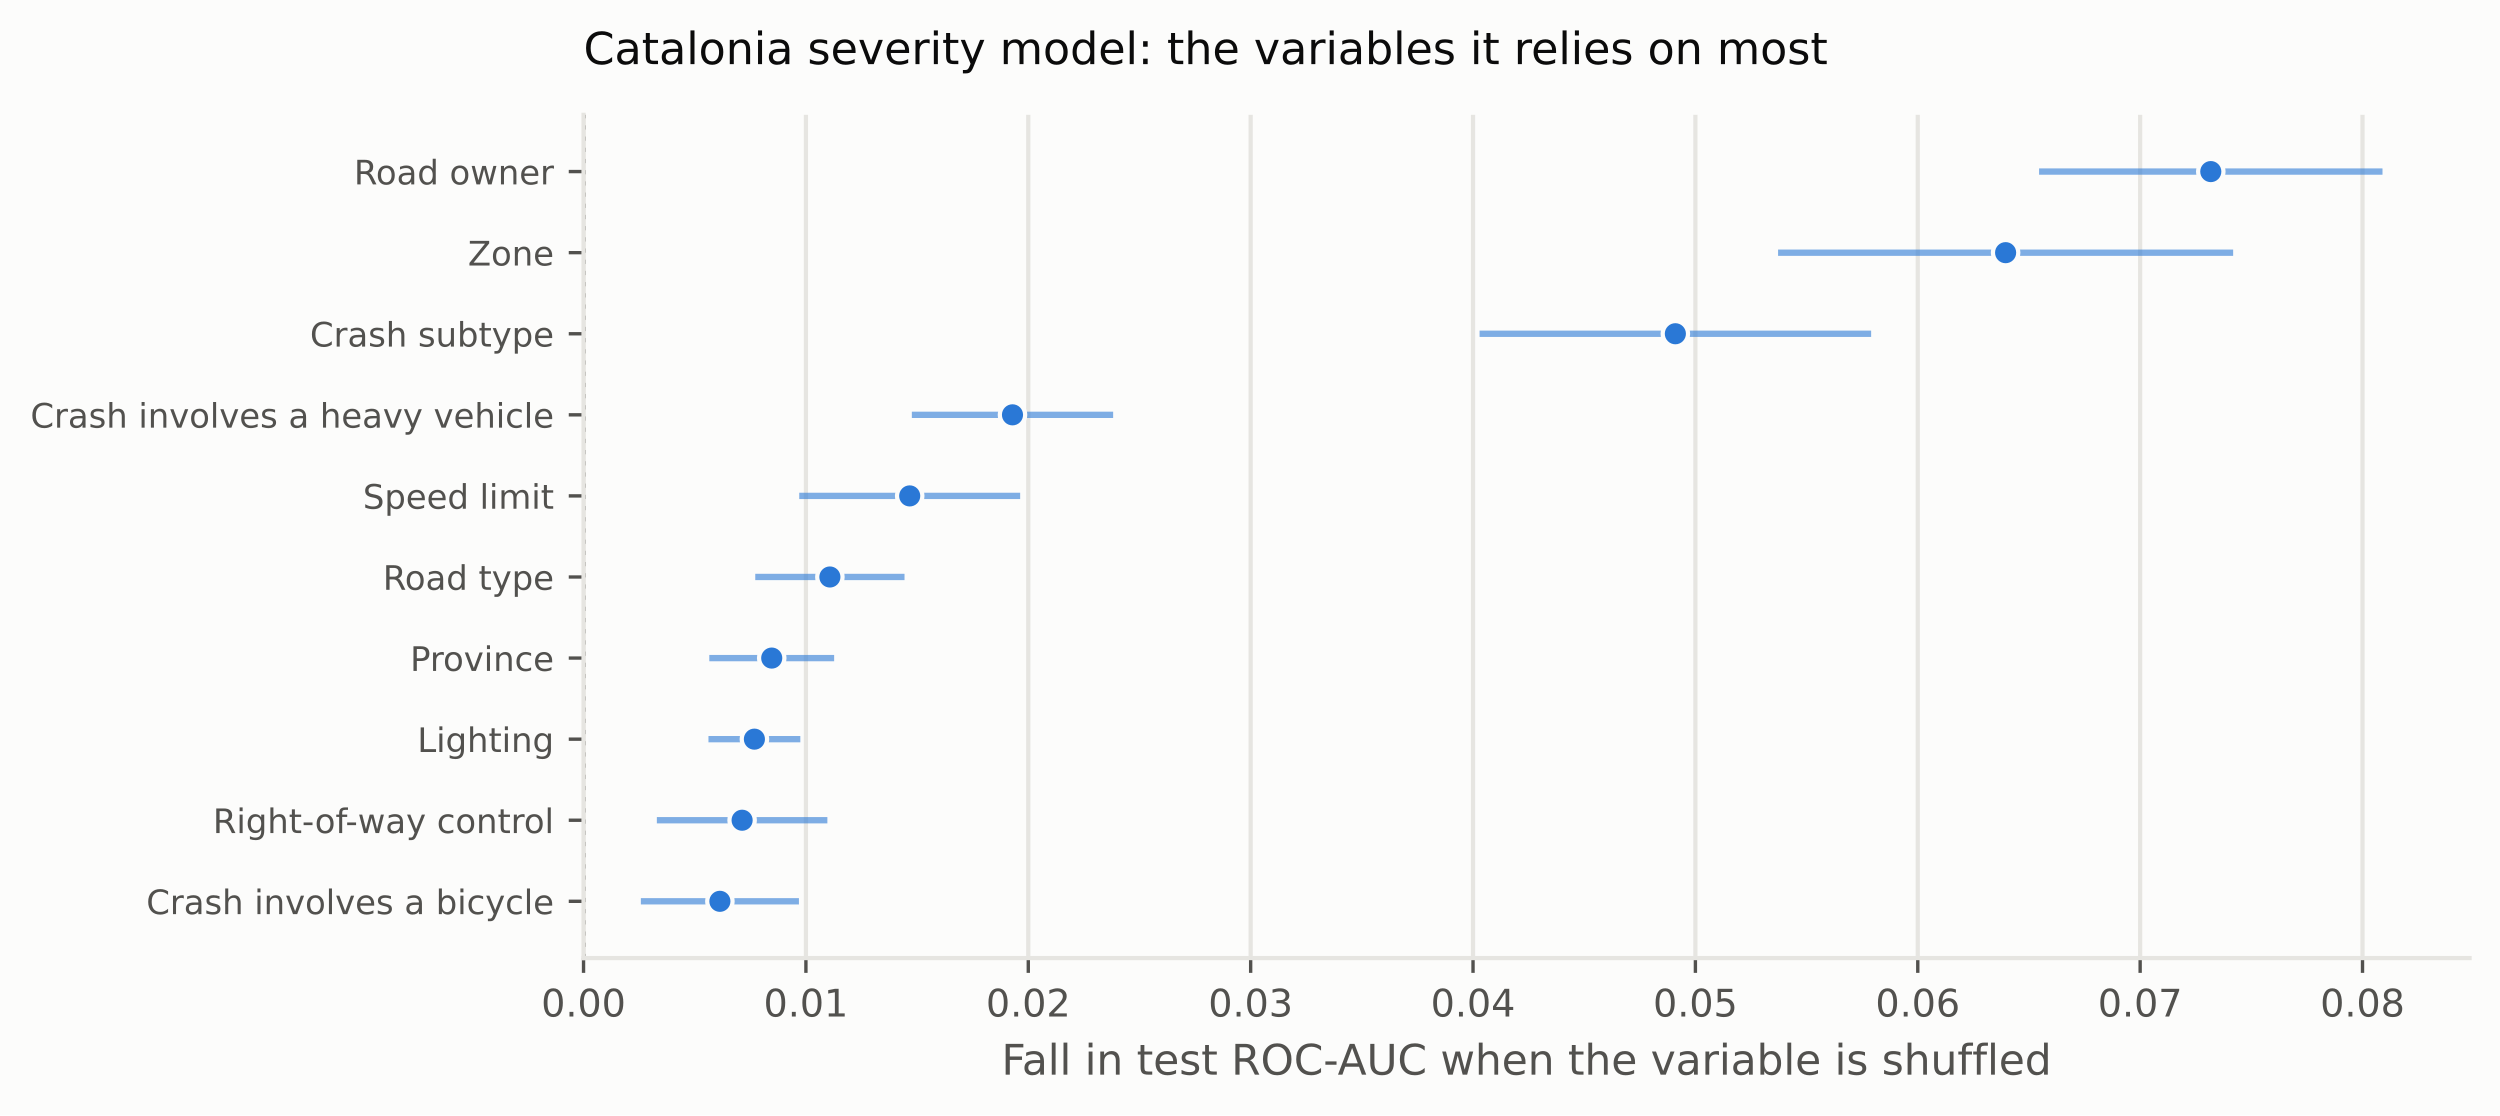
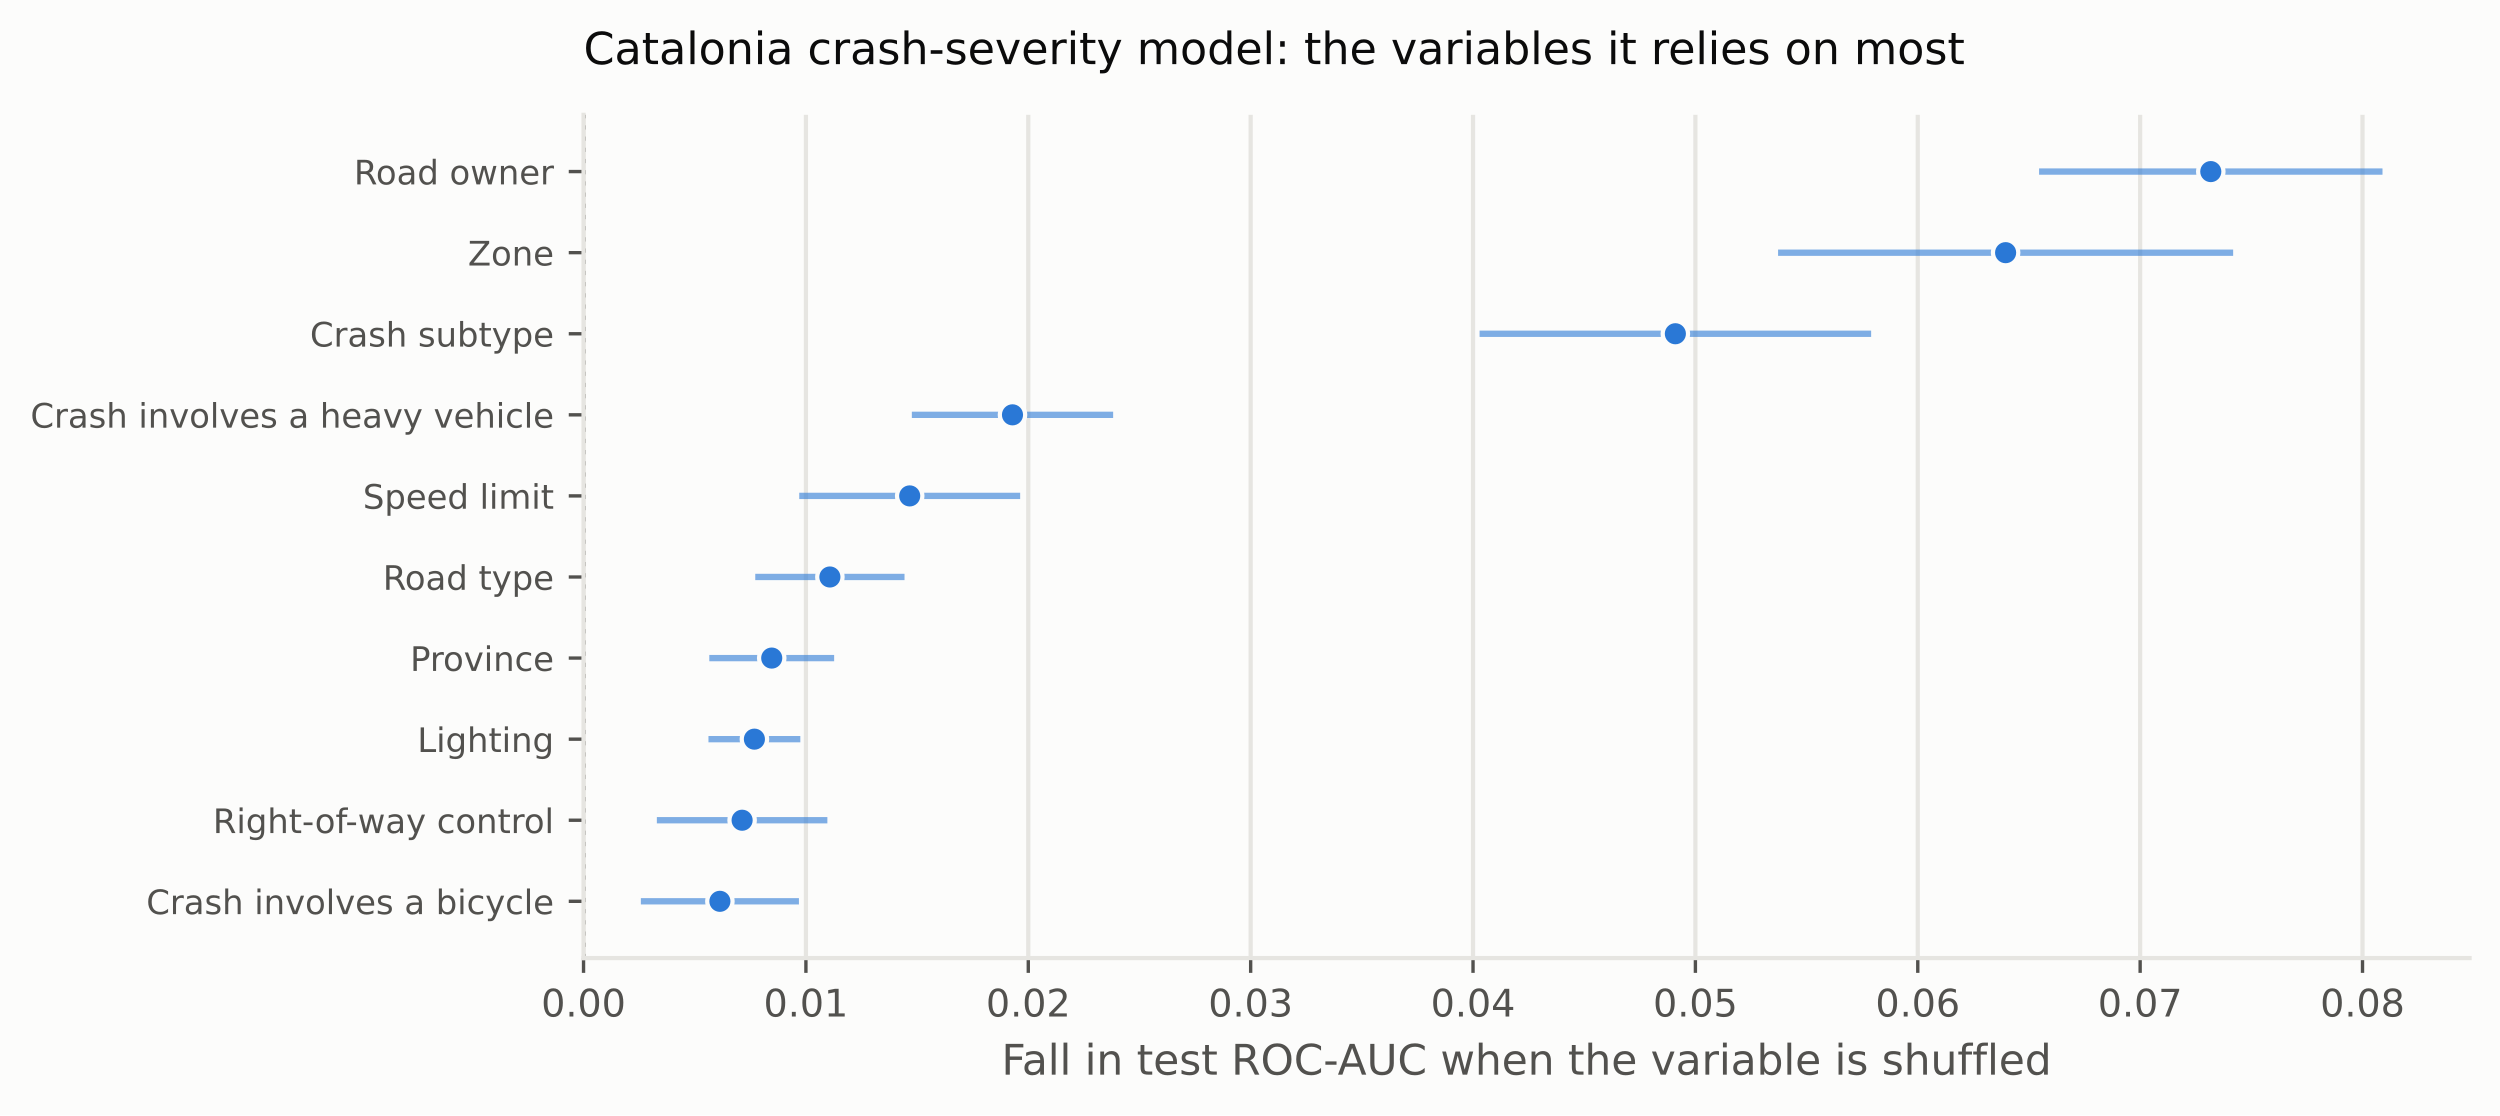
<svg xmlns="http://www.w3.org/2000/svg" xmlns:xlink="http://www.w3.org/1999/xlink" width="591.716pt" height="263.963pt" viewBox="0 0 591.716 263.963" version="1.1">
  <defs>
    <style type="text/css">*{stroke-linejoin: round; stroke-linecap: butt}</style>
  </defs>
  <g id="figure_1">
    <g id="patch_1">
      <path d="M 0 263.963  L 591.716 263.963  L 591.716 0  L 0 0  z " style="fill: #fcfcfb" />
    </g>
    <g id="axes_1">
      <g id="patch_2">
        <path d="M 138.116 226.762  L 584.516 226.762  L 584.516 27.178  L 138.116 27.178  z " style="fill: #fcfcfb" />
      </g>
      <g id="matplotlib.axis_1">
        <g id="xtick_1">
          <g id="line2d_1">
            <path d="M 138.116 226.762  L 138.116 27.178  " clip-path="url(#p337e013e8c)" style="fill: none; stroke: #e6e5e1; stroke-linecap: round" />
          </g>
          <g id="line2d_2">
            <defs>
              <path id="m3a9c350e79" d="M 0 0  L 0 3.5  " style="stroke: #52514e; stroke-width: 0.8" />
            </defs>
            <g>
              <use xlink:href="#m3a9c350e79" x="138.116" y="226.762" style="fill: #52514e; stroke: #52514e; stroke-width: 0.8" />
            </g>
          </g>
          <g id="text_1">
            <text style="font-size: 9px; font-family: 'DejaVu Sans', 'Bitstream Vera Sans', 'Computer Modern Sans Serif', 'Lucida Grande', 'Verdana', 'Geneva', 'Lucid', 'Arial', 'Helvetica', 'Avant Garde', sans-serif; text-anchor: middle; fill: #52514e" x="138.116" y="240.6" transform="rotate(-0 138.1163 240.6002)">0.00</text>
          </g>
        </g>
        <g id="xtick_2">
          <g id="line2d_3">
            <path d="M 190.749 226.762  L 190.749 27.178  " clip-path="url(#p337e013e8c)" style="fill: none; stroke: #e6e5e1; stroke-linecap: round" />
          </g>
          <g id="line2d_4">
            <g>
              <use xlink:href="#m3a9c350e79" x="190.749" y="226.762" style="fill: #52514e; stroke: #52514e; stroke-width: 0.8" />
            </g>
          </g>
          <g id="text_2">
            <text style="font-size: 9px; font-family: 'DejaVu Sans', 'Bitstream Vera Sans', 'Computer Modern Sans Serif', 'Lucida Grande', 'Verdana', 'Geneva', 'Lucid', 'Arial', 'Helvetica', 'Avant Garde', sans-serif; text-anchor: middle; fill: #52514e" x="190.749" y="240.6" transform="rotate(-0 190.7486 240.6002)">0.01</text>
          </g>
        </g>
        <g id="xtick_3">
          <g id="line2d_5">
            <path d="M 243.381 226.762  L 243.381 27.178  " clip-path="url(#p337e013e8c)" style="fill: none; stroke: #e6e5e1; stroke-linecap: round" />
          </g>
          <g id="line2d_6">
            <g>
              <use xlink:href="#m3a9c350e79" x="243.381" y="226.762" style="fill: #52514e; stroke: #52514e; stroke-width: 0.8" />
            </g>
          </g>
          <g id="text_3">
            <text style="font-size: 9px; font-family: 'DejaVu Sans', 'Bitstream Vera Sans', 'Computer Modern Sans Serif', 'Lucida Grande', 'Verdana', 'Geneva', 'Lucid', 'Arial', 'Helvetica', 'Avant Garde', sans-serif; text-anchor: middle; fill: #52514e" x="243.381" y="240.6" transform="rotate(-0 243.381 240.6002)">0.02</text>
          </g>
        </g>
        <g id="xtick_4">
          <g id="line2d_7">
            <path d="M 296.013 226.762  L 296.013 27.178  " clip-path="url(#p337e013e8c)" style="fill: none; stroke: #e6e5e1; stroke-linecap: round" />
          </g>
          <g id="line2d_8">
            <g>
              <use xlink:href="#m3a9c350e79" x="296.013" y="226.762" style="fill: #52514e; stroke: #52514e; stroke-width: 0.8" />
            </g>
          </g>
          <g id="text_4">
            <text style="font-size: 9px; font-family: 'DejaVu Sans', 'Bitstream Vera Sans', 'Computer Modern Sans Serif', 'Lucida Grande', 'Verdana', 'Geneva', 'Lucid', 'Arial', 'Helvetica', 'Avant Garde', sans-serif; text-anchor: middle; fill: #52514e" x="296.013" y="240.6" transform="rotate(-0 296.0133 240.6002)">0.03</text>
          </g>
        </g>
        <g id="xtick_5">
          <g id="line2d_9">
            <path d="M 348.646 226.762  L 348.646 27.178  " clip-path="url(#p337e013e8c)" style="fill: none; stroke: #e6e5e1; stroke-linecap: round" />
          </g>
          <g id="line2d_10">
            <g>
              <use xlink:href="#m3a9c350e79" x="348.646" y="226.762" style="fill: #52514e; stroke: #52514e; stroke-width: 0.8" />
            </g>
          </g>
          <g id="text_5">
            <text style="font-size: 9px; font-family: 'DejaVu Sans', 'Bitstream Vera Sans', 'Computer Modern Sans Serif', 'Lucida Grande', 'Verdana', 'Geneva', 'Lucid', 'Arial', 'Helvetica', 'Avant Garde', sans-serif; text-anchor: middle; fill: #52514e" x="348.646" y="240.6" transform="rotate(-0 348.6457 240.6002)">0.04</text>
          </g>
        </g>
        <g id="xtick_6">
          <g id="line2d_11">
            <path d="M 401.278 226.762  L 401.278 27.178  " clip-path="url(#p337e013e8c)" style="fill: none; stroke: #e6e5e1; stroke-linecap: round" />
          </g>
          <g id="line2d_12">
            <g>
              <use xlink:href="#m3a9c350e79" x="401.278" y="226.762" style="fill: #52514e; stroke: #52514e; stroke-width: 0.8" />
            </g>
          </g>
          <g id="text_6">
            <text style="font-size: 9px; font-family: 'DejaVu Sans', 'Bitstream Vera Sans', 'Computer Modern Sans Serif', 'Lucida Grande', 'Verdana', 'Geneva', 'Lucid', 'Arial', 'Helvetica', 'Avant Garde', sans-serif; text-anchor: middle; fill: #52514e" x="401.278" y="240.6" transform="rotate(-0 401.278 240.6002)">0.05</text>
          </g>
        </g>
        <g id="xtick_7">
          <g id="line2d_13">
            <path d="M 453.91 226.762  L 453.91 27.178  " clip-path="url(#p337e013e8c)" style="fill: none; stroke: #e6e5e1; stroke-linecap: round" />
          </g>
          <g id="line2d_14">
            <g>
              <use xlink:href="#m3a9c350e79" x="453.91" y="226.762" style="fill: #52514e; stroke: #52514e; stroke-width: 0.8" />
            </g>
          </g>
          <g id="text_7">
            <text style="font-size: 9px; font-family: 'DejaVu Sans', 'Bitstream Vera Sans', 'Computer Modern Sans Serif', 'Lucida Grande', 'Verdana', 'Geneva', 'Lucid', 'Arial', 'Helvetica', 'Avant Garde', sans-serif; text-anchor: middle; fill: #52514e" x="453.91" y="240.6" transform="rotate(-0 453.9104 240.6002)">0.06</text>
          </g>
        </g>
        <g id="xtick_8">
          <g id="line2d_15">
            <path d="M 506.543 226.762  L 506.543 27.178  " clip-path="url(#p337e013e8c)" style="fill: none; stroke: #e6e5e1; stroke-linecap: round" />
          </g>
          <g id="line2d_16">
            <g>
              <use xlink:href="#m3a9c350e79" x="506.543" y="226.762" style="fill: #52514e; stroke: #52514e; stroke-width: 0.8" />
            </g>
          </g>
          <g id="text_8">
            <text style="font-size: 9px; font-family: 'DejaVu Sans', 'Bitstream Vera Sans', 'Computer Modern Sans Serif', 'Lucida Grande', 'Verdana', 'Geneva', 'Lucid', 'Arial', 'Helvetica', 'Avant Garde', sans-serif; text-anchor: middle; fill: #52514e" x="506.543" y="240.6" transform="rotate(-0 506.5427 240.6002)">0.07</text>
          </g>
        </g>
        <g id="xtick_9">
          <g id="line2d_17">
            <path d="M 559.175 226.762  L 559.175 27.178  " clip-path="url(#p337e013e8c)" style="fill: none; stroke: #e6e5e1; stroke-linecap: round" />
          </g>
          <g id="line2d_18">
            <g>
              <use xlink:href="#m3a9c350e79" x="559.175" y="226.762" style="fill: #52514e; stroke: #52514e; stroke-width: 0.8" />
            </g>
          </g>
          <g id="text_9">
            <text style="font-size: 9px; font-family: 'DejaVu Sans', 'Bitstream Vera Sans', 'Computer Modern Sans Serif', 'Lucida Grande', 'Verdana', 'Geneva', 'Lucid', 'Arial', 'Helvetica', 'Avant Garde', sans-serif; text-anchor: middle; fill: #52514e" x="559.175" y="240.6" transform="rotate(-0 559.1751 240.6002)">0.08</text>
          </g>
        </g>
        <g id="text_10">
          <text style="font-size: 10px; font-family: 'DejaVu Sans', 'Bitstream Vera Sans', 'Computer Modern Sans Serif', 'Lucida Grande', 'Verdana', 'Geneva', 'Lucid', 'Arial', 'Helvetica', 'Avant Garde', sans-serif; text-anchor: middle; fill: #52514e" x="361.316" y="254.361" transform="rotate(-0 361.3163 254.3608)">Fall in test ROC-AUC when the variable is shuffled</text>
        </g>
      </g>
      <g id="matplotlib.axis_2">
        <g id="ytick_1">
          <g id="line2d_19">
            <defs>
              <path id="mdd3c75259f" d="M 0 0  L -3.5 0  " style="stroke: #52514e; stroke-width: 0.8" />
            </defs>
            <g>
              <use xlink:href="#mdd3c75259f" x="138.116" y="213.329" style="fill: #52514e; stroke: #52514e; stroke-width: 0.8" />
            </g>
          </g>
          <g id="text_11">
            <text style="font-size: 8px; font-family: 'DejaVu Sans', 'Bitstream Vera Sans', 'Computer Modern Sans Serif', 'Lucida Grande', 'Verdana', 'Geneva', 'Lucid', 'Arial', 'Helvetica', 'Avant Garde', sans-serif; text-anchor: end; fill: #52514e" x="131.116" y="216.368" transform="rotate(-0 131.1163 216.3682)">Crash involves a bicycle</text>
          </g>
        </g>
        <g id="ytick_2">
          <g id="line2d_20">
            <g>
              <use xlink:href="#mdd3c75259f" x="138.116" y="194.138" style="fill: #52514e; stroke: #52514e; stroke-width: 0.8" />
            </g>
          </g>
          <g id="text_12">
            <text style="font-size: 8px; font-family: 'DejaVu Sans', 'Bitstream Vera Sans', 'Computer Modern Sans Serif', 'Lucida Grande', 'Verdana', 'Geneva', 'Lucid', 'Arial', 'Helvetica', 'Avant Garde', sans-serif; text-anchor: end; fill: #52514e" x="131.116" y="197.177" transform="rotate(-0 131.1163 197.1774)">Right-of-way control</text>
          </g>
        </g>
        <g id="ytick_3">
          <g id="line2d_21">
            <g>
              <use xlink:href="#mdd3c75259f" x="138.116" y="174.947" style="fill: #52514e; stroke: #52514e; stroke-width: 0.8" />
            </g>
          </g>
          <g id="text_13">
            <text style="font-size: 8px; font-family: 'DejaVu Sans', 'Bitstream Vera Sans', 'Computer Modern Sans Serif', 'Lucida Grande', 'Verdana', 'Geneva', 'Lucid', 'Arial', 'Helvetica', 'Avant Garde', sans-serif; text-anchor: end; fill: #52514e" x="131.116" y="177.987" transform="rotate(-0 131.1163 177.9867)">Lighting</text>
          </g>
        </g>
        <g id="ytick_4">
          <g id="line2d_22">
            <g>
              <use xlink:href="#mdd3c75259f" x="138.116" y="155.757" style="fill: #52514e; stroke: #52514e; stroke-width: 0.8" />
            </g>
          </g>
          <g id="text_14">
            <text style="font-size: 8px; font-family: 'DejaVu Sans', 'Bitstream Vera Sans', 'Computer Modern Sans Serif', 'Lucida Grande', 'Verdana', 'Geneva', 'Lucid', 'Arial', 'Helvetica', 'Avant Garde', sans-serif; text-anchor: end; fill: #52514e" x="131.116" y="158.796" transform="rotate(-0 131.1163 158.7959)">Province</text>
          </g>
        </g>
        <g id="ytick_5">
          <g id="line2d_23">
            <g>
              <use xlink:href="#mdd3c75259f" x="138.116" y="136.566" style="fill: #52514e; stroke: #52514e; stroke-width: 0.8" />
            </g>
          </g>
          <g id="text_15">
            <text style="font-size: 8px; font-family: 'DejaVu Sans', 'Bitstream Vera Sans', 'Computer Modern Sans Serif', 'Lucida Grande', 'Verdana', 'Geneva', 'Lucid', 'Arial', 'Helvetica', 'Avant Garde', sans-serif; text-anchor: end; fill: #52514e" x="131.116" y="139.605" transform="rotate(-0 131.1163 139.6051)">Road type</text>
          </g>
        </g>
        <g id="ytick_6">
          <g id="line2d_24">
            <g>
              <use xlink:href="#mdd3c75259f" x="138.116" y="117.375" style="fill: #52514e; stroke: #52514e; stroke-width: 0.8" />
            </g>
          </g>
          <g id="text_16">
            <text style="font-size: 8px; font-family: 'DejaVu Sans', 'Bitstream Vera Sans', 'Computer Modern Sans Serif', 'Lucida Grande', 'Verdana', 'Geneva', 'Lucid', 'Arial', 'Helvetica', 'Avant Garde', sans-serif; text-anchor: end; fill: #52514e" x="131.116" y="120.414" transform="rotate(-0 131.1163 120.4143)">Speed limit</text>
          </g>
        </g>
        <g id="ytick_7">
          <g id="line2d_25">
            <g>
              <use xlink:href="#mdd3c75259f" x="138.116" y="98.184" style="fill: #52514e; stroke: #52514e; stroke-width: 0.8" />
            </g>
          </g>
          <g id="text_17">
            <text style="font-size: 8px; font-family: 'DejaVu Sans', 'Bitstream Vera Sans', 'Computer Modern Sans Serif', 'Lucida Grande', 'Verdana', 'Geneva', 'Lucid', 'Arial', 'Helvetica', 'Avant Garde', sans-serif; text-anchor: end; fill: #52514e" x="131.116" y="101.224" transform="rotate(-0 131.1163 101.2236)">Crash involves a heavy vehicle</text>
          </g>
        </g>
        <g id="ytick_8">
          <g id="line2d_26">
            <g>
              <use xlink:href="#mdd3c75259f" x="138.116" y="78.993" style="fill: #52514e; stroke: #52514e; stroke-width: 0.8" />
            </g>
          </g>
          <g id="text_18">
            <text style="font-size: 8px; font-family: 'DejaVu Sans', 'Bitstream Vera Sans', 'Computer Modern Sans Serif', 'Lucida Grande', 'Verdana', 'Geneva', 'Lucid', 'Arial', 'Helvetica', 'Avant Garde', sans-serif; text-anchor: end; fill: #52514e" x="131.116" y="82.033" transform="rotate(-0 131.1163 82.03281)">Crash subtype</text>
          </g>
        </g>
        <g id="ytick_9">
          <g id="line2d_27">
            <g>
              <use xlink:href="#mdd3c75259f" x="138.116" y="59.803" style="fill: #52514e; stroke: #52514e; stroke-width: 0.8" />
            </g>
          </g>
          <g id="text_19">
            <text style="font-size: 8px; font-family: 'DejaVu Sans', 'Bitstream Vera Sans', 'Computer Modern Sans Serif', 'Lucida Grande', 'Verdana', 'Geneva', 'Lucid', 'Arial', 'Helvetica', 'Avant Garde', sans-serif; text-anchor: end; fill: #52514e" x="131.116" y="62.842" transform="rotate(-0 131.1163 62.84173)">Zone</text>
          </g>
        </g>
        <g id="ytick_10">
          <g id="line2d_28">
            <g>
              <use xlink:href="#mdd3c75259f" x="138.116" y="40.612" style="fill: #52514e; stroke: #52514e; stroke-width: 0.8" />
            </g>
          </g>
          <g id="text_20">
            <text style="font-size: 8px; font-family: 'DejaVu Sans', 'Bitstream Vera Sans', 'Computer Modern Sans Serif', 'Lucida Grande', 'Verdana', 'Geneva', 'Lucid', 'Arial', 'Helvetica', 'Avant Garde', sans-serif; text-anchor: end; fill: #52514e" x="131.116" y="43.651" transform="rotate(-0 131.1163 43.65127)">Road owner</text>
          </g>
        </g>
      </g>
      <g id="LineCollection_1">
        <path d="M 151.682 213.329  L 189.096 213.329  " clip-path="url(#p337e013e8c)" style="fill: none; stroke: #2a78d6; stroke-opacity: 0.6; stroke-width: 1.5" />
        <path d="M 155.468 194.138  L 195.829 194.138  " clip-path="url(#p337e013e8c)" style="fill: none; stroke: #2a78d6; stroke-opacity: 0.6; stroke-width: 1.5" />
        <path d="M 167.683 174.947  L 189.43 174.947  " clip-path="url(#p337e013e8c)" style="fill: none; stroke: #2a78d6; stroke-opacity: 0.6; stroke-width: 1.5" />
        <path d="M 167.883 155.757  L 197.431 155.757  " clip-path="url(#p337e013e8c)" style="fill: none; stroke: #2a78d6; stroke-opacity: 0.6; stroke-width: 1.5" />
        <path d="M 178.759 136.566  L 214.088 136.566  " clip-path="url(#p337e013e8c)" style="fill: none; stroke: #2a78d6; stroke-opacity: 0.6; stroke-width: 1.5" />
        <path d="M 189.171 117.375  L 241.457 117.375  " clip-path="url(#p337e013e8c)" style="fill: none; stroke: #2a78d6; stroke-opacity: 0.6; stroke-width: 1.5" />
        <path d="M 215.819 98.184  L 263.468 98.184  " clip-path="url(#p337e013e8c)" style="fill: none; stroke: #2a78d6; stroke-opacity: 0.6; stroke-width: 1.5" />
        <path d="M 350.196 78.993  L 442.873 78.993  " clip-path="url(#p337e013e8c)" style="fill: none; stroke: #2a78d6; stroke-opacity: 0.6; stroke-width: 1.5" />
        <path d="M 420.846 59.803  L 528.557 59.803  " clip-path="url(#p337e013e8c)" style="fill: none; stroke: #2a78d6; stroke-opacity: 0.6; stroke-width: 1.5" />
        <path d="M 482.622 40.612  L 563.905 40.612  " clip-path="url(#p337e013e8c)" style="fill: none; stroke: #2a78d6; stroke-opacity: 0.6; stroke-width: 1.5" />
      </g>
      <g id="line2d_29">
        <defs>
          <path id="m46226ccf0c" d="M 0 3  C 0.796 3 1.559 2.684 2.121 2.121  C 2.684 1.559 3 0.796 3 0  C 3 -0.796 2.684 -1.559 2.121 -2.121  C 1.559 -2.684 0.796 -3 0 -3  C -0.796 -3 -1.559 -2.684 -2.121 -2.121  C -2.684 -1.559 -3 -0.796 -3 0  C -3 0.796 -2.684 1.559 -2.121 2.121  C -1.559 2.684 -0.796 3 0 3  z " style="stroke: #fcfcfb" />
        </defs>
        <g clip-path="url(#p337e013e8c)">
          <use xlink:href="#m46226ccf0c" x="170.389" y="213.329" style="fill: #2a78d6; stroke: #fcfcfb" />
          <use xlink:href="#m46226ccf0c" x="175.648" y="194.138" style="fill: #2a78d6; stroke: #fcfcfb" />
          <use xlink:href="#m46226ccf0c" x="178.557" y="174.947" style="fill: #2a78d6; stroke: #fcfcfb" />
          <use xlink:href="#m46226ccf0c" x="182.657" y="155.757" style="fill: #2a78d6; stroke: #fcfcfb" />
          <use xlink:href="#m46226ccf0c" x="196.423" y="136.566" style="fill: #2a78d6; stroke: #fcfcfb" />
          <use xlink:href="#m46226ccf0c" x="215.314" y="117.375" style="fill: #2a78d6; stroke: #fcfcfb" />
          <use xlink:href="#m46226ccf0c" x="239.644" y="98.184" style="fill: #2a78d6; stroke: #fcfcfb" />
          <use xlink:href="#m46226ccf0c" x="396.535" y="78.993" style="fill: #2a78d6; stroke: #fcfcfb" />
          <use xlink:href="#m46226ccf0c" x="474.701" y="59.803" style="fill: #2a78d6; stroke: #fcfcfb" />
          <use xlink:href="#m46226ccf0c" x="523.264" y="40.612" style="fill: #2a78d6; stroke: #fcfcfb" />
        </g>
      </g>
      <g id="line2d_30">
        <path d="M 138.116 226.762  L 138.116 27.178  " clip-path="url(#p337e013e8c)" style="fill: none; stroke-dasharray: 1,1.65; stroke-dashoffset: 0; stroke: #52514e" />
      </g>
      <g id="patch_3">
        <path d="M 138.116 226.762  L 138.116 27.178  " style="fill: none; stroke: #e6e5e1; stroke-linejoin: miter; stroke-linecap: square" />
      </g>
      <g id="patch_4">
        <path d="M 138.116 226.762  L 584.516 226.762  " style="fill: none; stroke: #e6e5e1; stroke-linejoin: miter; stroke-linecap: square" />
      </g>
      <g id="text_21">
-         <text style="font-size: 10.5px; font-family: 'DejaVu Sans', 'Bitstream Vera Sans', 'Computer Modern Sans Serif', 'Lucida Grande', 'Verdana', 'Geneva', 'Lucid', 'Arial', 'Helvetica', 'Avant Garde', sans-serif; text-anchor: start; fill: #0b0b0b" x="138.116" y="15.178" transform="rotate(-0 138.1163 15.17836)">Catalonia severity model: the variables it relies on most</text>
+         <text style="font-size: 10.5px; font-family: 'DejaVu Sans', 'Bitstream Vera Sans', 'Computer Modern Sans Serif', 'Lucida Grande', 'Verdana', 'Geneva', 'Lucid', 'Arial', 'Helvetica', 'Avant Garde', sans-serif; text-anchor: start; fill: #0b0b0b" x="138.116" y="15.178" transform="rotate(-0 138.1163 15.17836)">Catalonia crash-severity model: the variables it relies on most</text>
      </g>
    </g>
  </g>
  <defs>
    <clipPath id="p337e013e8c">
      <rect x="138.116" y="27.178" width="446.4" height="199.584" />
    </clipPath>
  </defs>
</svg>
